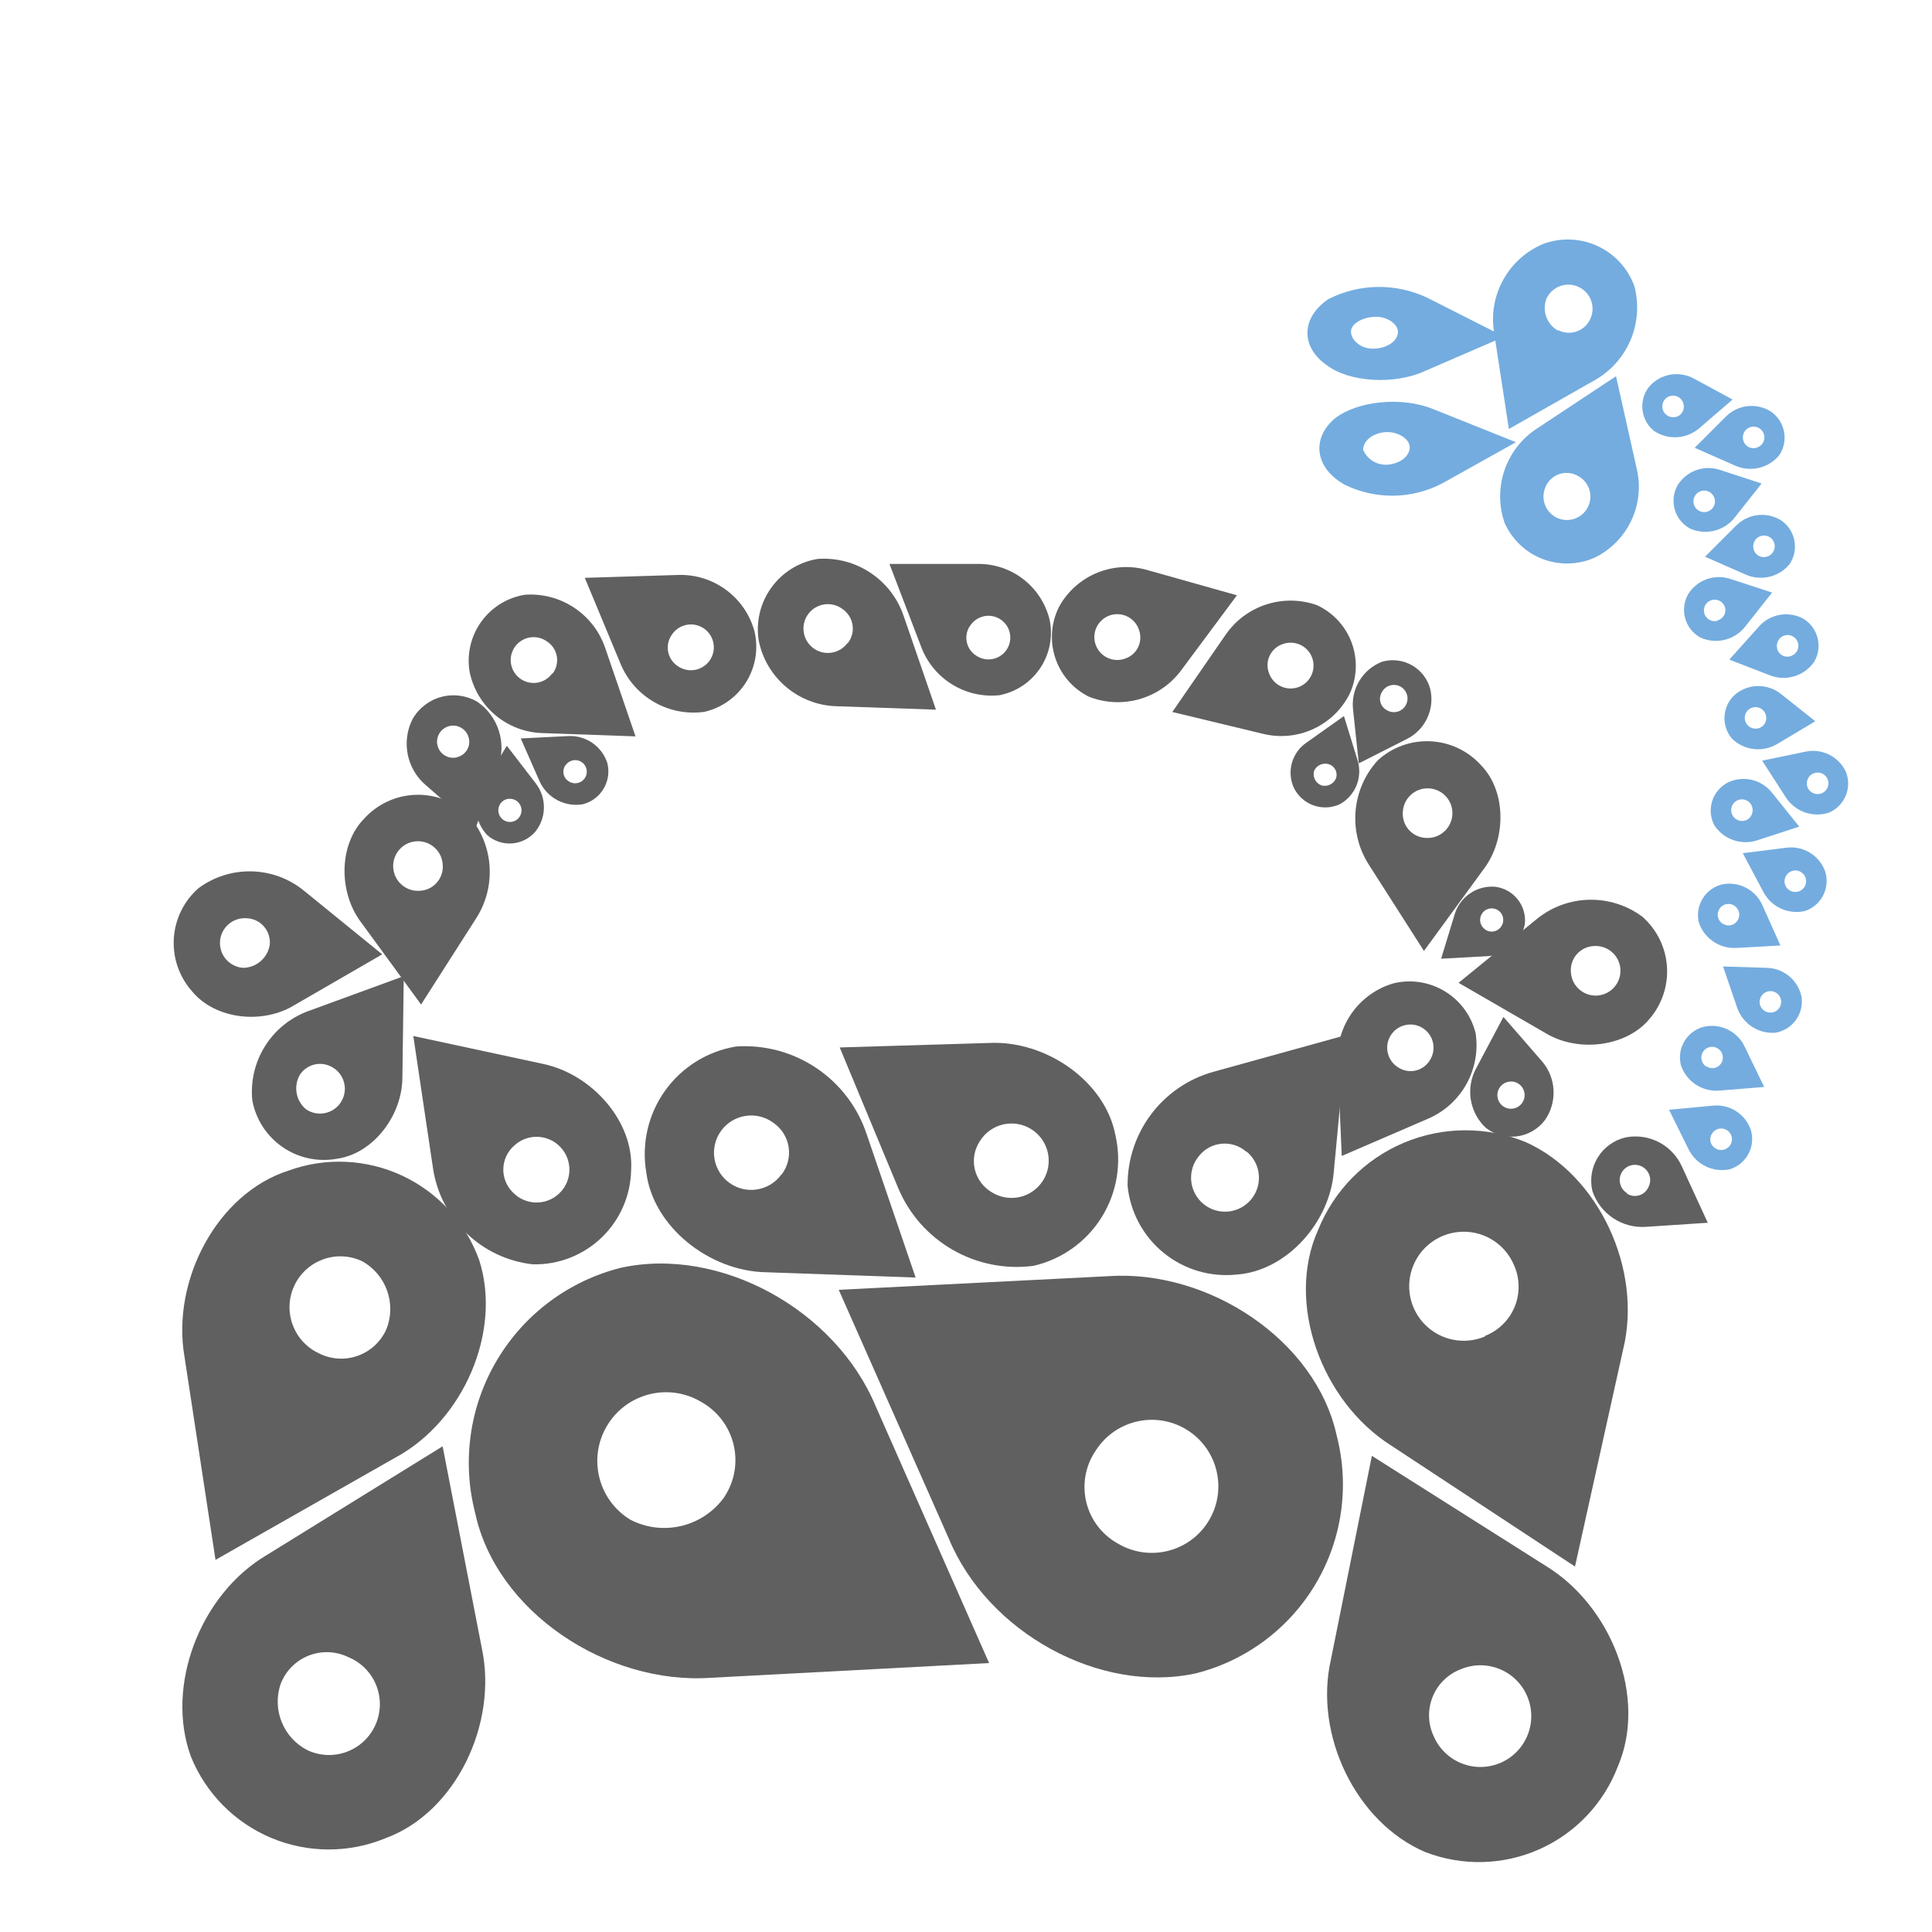
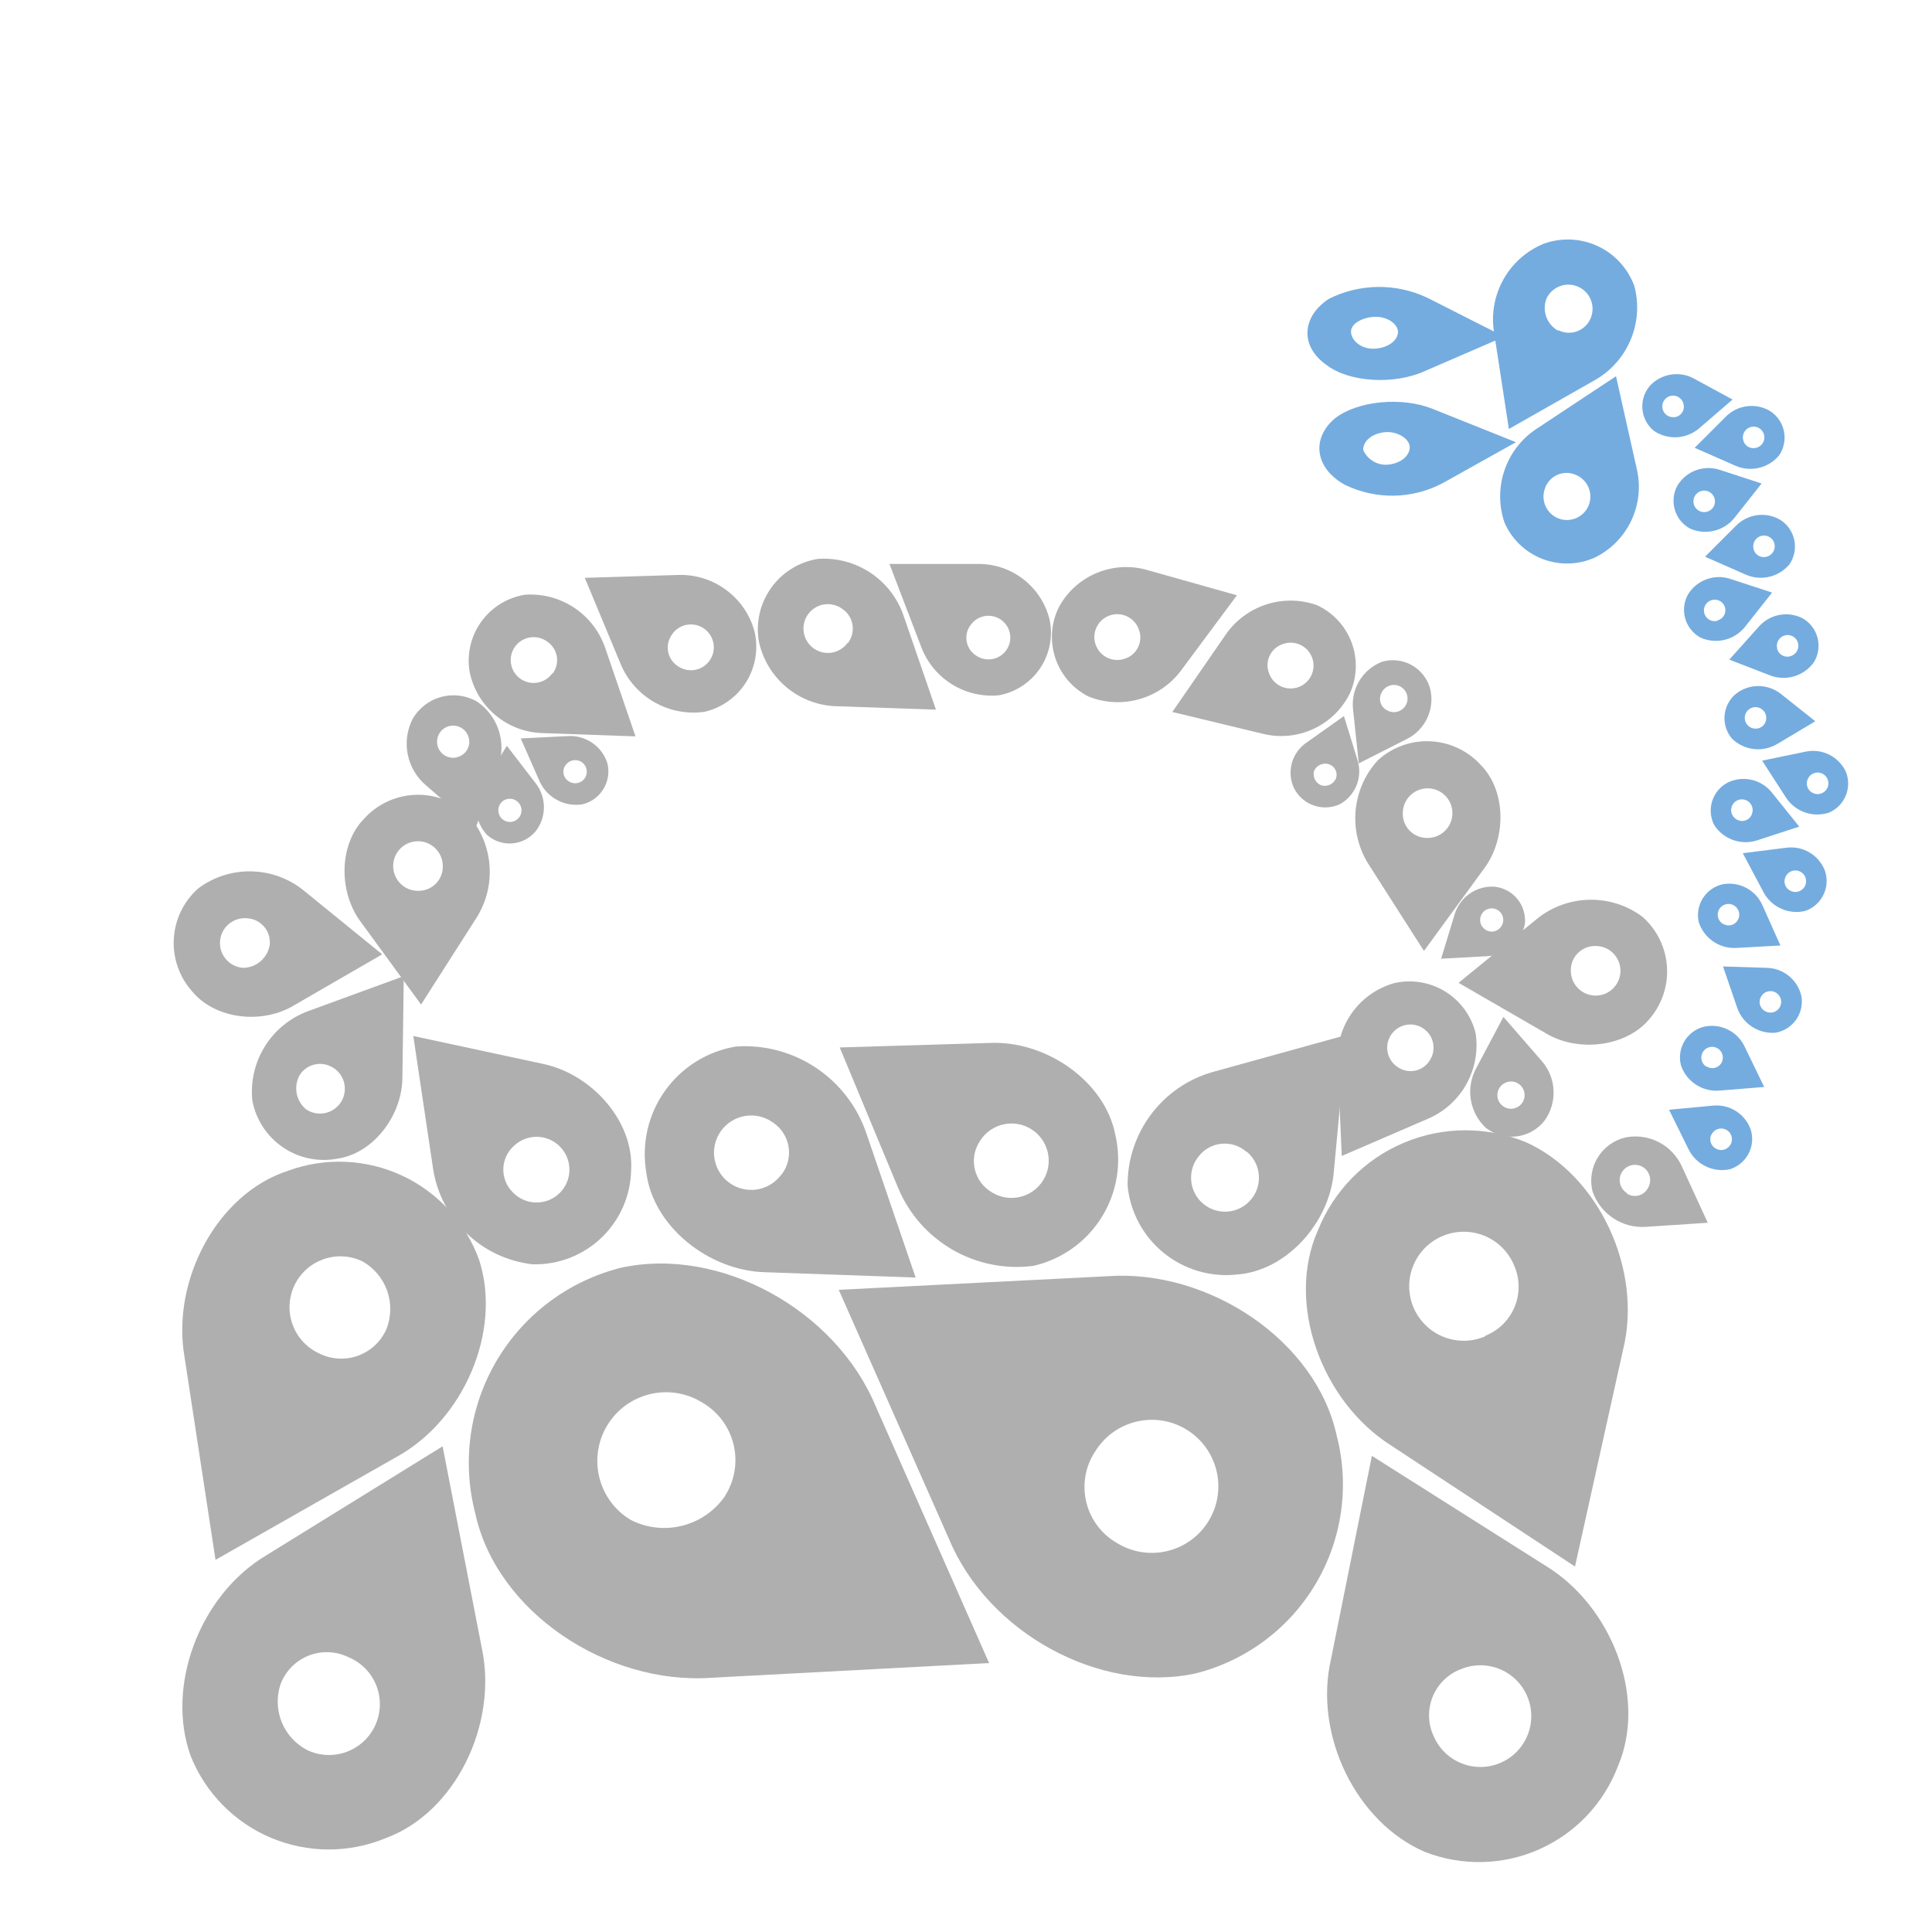
<svg xmlns="http://www.w3.org/2000/svg" id="Capa_1" data-name="Capa 1" viewBox="0 0 141.73 141.73">
  <defs>
-     <style>.cls-1{fill:#606060;}.cls-2{fill:#74acdf;}</style>
+     <style>.cls-1{fill:#afafaf;}.cls-2{fill:#74acdf;}</style>
  </defs>
  <path id="_Trazado_compuesto_" data-name="&lt;Trazado compuesto&gt;" class="cls-1" d="M120.74,90l4.54-.3-1.89-4.11a3.74,3.74,0,0,0-4.14-2.15h0a3.26,3.26,0,0,0-2.43,3.94h0A3.86,3.86,0,0,0,120.74,90Zm-1.38-2.47a1.12,1.12,0,1,1,1.53-.37A1.08,1.08,0,0,1,119.36,87.57Z" />
  <path id="_Trazado_compuesto_2" data-name="&lt;Trazado compuesto&gt;" class="cls-2" d="M126.88,85.78h0a2.32,2.32,0,0,0,1.56-2.89h0a2.66,2.66,0,0,0-2.8-1.78l-3.2.3,1.43,2.9A2.74,2.74,0,0,0,126.88,85.78Zm-1.31-2.58a.79.79,0,1,1,.32,1.07A.77.77,0,0,1,125.57,83.19Z" />
  <path id="_Trazado_compuesto_3" data-name="&lt;Trazado compuesto&gt;" class="cls-2" d="M126.19,80l3.23-.26L128,76.81a2.66,2.66,0,0,0-3-1.49h0a2.32,2.32,0,0,0-1.69,2.82h0A2.74,2.74,0,0,0,126.19,80Zm-1-1.74a.79.79,0,1,1,1.09-.28A.77.77,0,0,1,125.19,78.23Z" />
  <path id="_Trazado_compuesto_4" data-name="&lt;Trazado compuesto&gt;" class="cls-2" d="M130.24,75.76h0a2.32,2.32,0,0,0,1.91-2.68h0A2.66,2.66,0,0,0,129.61,71l-3.21-.1,1.05,3.06A2.74,2.74,0,0,0,130.24,75.76Zm-1-2.73a.79.79,0,1,1,.18,1.11A.77.77,0,0,1,129.27,73Z" />
  <path id="_Trazado_compuesto_5" data-name="&lt;Trazado compuesto&gt;" class="cls-2" d="M127.38,69.54l3.23-.18-1.31-2.93a2.66,2.66,0,0,0-2.93-1.56h0a2.32,2.32,0,0,0-1.75,2.78h0A2.74,2.74,0,0,0,127.38,69.54Zm-1-1.77a.79.79,0,1,1,1.09-.25A.77.77,0,0,1,126.42,67.78Z" />
  <path id="_Trazado_compuesto_6" data-name="&lt;Trazado compuesto&gt;" class="cls-2" d="M132.41,66.83h0a2.32,2.32,0,0,0,1.47-2.94h0a2.66,2.66,0,0,0-2.85-1.7l-3.18.4,1.52,2.86A2.74,2.74,0,0,0,132.41,66.83ZM131,64.29a.79.79,0,1,1,.35,1.06A.77.77,0,0,1,131,64.29Z" />
  <path id="_Trazado_compuesto_7" data-name="&lt;Trazado compuesto&gt;" class="cls-2" d="M128.92,61.64l3.07-1-2-2.49a2.66,2.66,0,0,0-3.23-.75h0a2.32,2.32,0,0,0-1,3.14h0A2.74,2.74,0,0,0,128.92,61.64Zm-1.38-1.46a.79.79,0,1,1,1-.52A.77.77,0,0,1,127.53,60.18Z" />
  <path id="_Trazado_compuesto_8" data-name="&lt;Trazado compuesto&gt;" class="cls-2" d="M134.18,59.61h0a2.32,2.32,0,0,0,1.23-3h0a2.66,2.66,0,0,0-3-1.46l-3.14.65L131,58.48A2.74,2.74,0,0,0,134.18,59.61Zm-1.58-2.42a.79.79,0,1,1,.43,1A.77.77,0,0,1,132.6,57.19Z" />
  <path id="_Trazado_compuesto_9" data-name="&lt;Trazado compuesto&gt;" class="cls-2" d="M130.39,54.57l2.78-1.66-2.52-2a2.66,2.66,0,0,0-3.32,0h0a2.32,2.32,0,0,0-.27,3.28h0A2.74,2.74,0,0,0,130.39,54.57Zm-1.67-1.12a.79.79,0,1,1,.85-.73A.77.77,0,0,1,128.72,53.45Z" />
  <path id="_Trazado_compuesto_10" data-name="&lt;Trazado compuesto&gt;" class="cls-2" d="M133.08,48.56h0a2.32,2.32,0,0,0-.82-3.19h0A2.66,2.66,0,0,0,129,46l-2.14,2.39,3,1.16A2.74,2.74,0,0,0,133.08,48.56Zm-2.71-1a.79.79,0,1,1,1,.57A.77.77,0,0,1,130.36,47.55Z" />
  <path id="_Trazado_compuesto_11" data-name="&lt;Trazado compuesto&gt;" class="cls-2" d="M128,46l2-2.53-3.06-1a2.66,2.66,0,0,0-3.11,1.14h0a2.32,2.32,0,0,0,.91,3.16h0A2.74,2.74,0,0,0,128,46Zm-2-.46a.79.79,0,1,1,.54-1A.77.77,0,0,1,126,45.51Z" />
  <path id="_Trazado_compuesto_12" data-name="&lt;Trazado compuesto&gt;" class="cls-2" d="M131.28,41.39h0a2.32,2.32,0,0,0-.64-3.23h0a2.66,2.66,0,0,0-3.29.41l-2.27,2.27,3,1.32A2.74,2.74,0,0,0,131.28,41.39Zm-2.65-1.16a.79.79,0,1,1,.93.62A.77.77,0,0,1,128.63,40.24Z" />
  <path id="_Trazado_compuesto_13" data-name="&lt;Trazado compuesto&gt;" class="cls-2" d="M127.23,38l2-2.53-3.06-1a2.66,2.66,0,0,0-3.11,1.14h0a2.32,2.32,0,0,0,.91,3.16h0A2.74,2.74,0,0,0,127.23,38Zm-2-.46a.79.79,0,1,1,.54-1A.77.77,0,0,1,125.28,37.52Z" />
  <path id="_Trazado_compuesto_14" data-name="&lt;Trazado compuesto&gt;" class="cls-2" d="M130.52,33.4h0a2.32,2.32,0,0,0-.64-3.23h0a2.66,2.66,0,0,0-3.29.41l-2.27,2.27,3,1.32A2.74,2.74,0,0,0,130.52,33.4Zm-2.65-1.16a.79.79,0,1,1,.93.62A.77.77,0,0,1,127.87,32.24Z" />
  <path id="_Trazado_compuesto_15" data-name="&lt;Trazado compuesto&gt;" class="cls-2" d="M124.65,31.42l2.45-2.11-2.82-1.53a2.66,2.66,0,0,0-3.27.55h0a2.32,2.32,0,0,0,.31,3.27h0A2.74,2.74,0,0,0,124.65,31.42Zm-1.84-.82a.79.79,0,1,1,.71-.86A.77.77,0,0,1,122.81,30.61Z" />
  <path id="_Trazado_compuesto_16" data-name="&lt;Trazado compuesto&gt;" class="cls-1" d="M35.15,92.43h0a10.91,10.91,0,0,0-14-6.55h0c-5.23,1.68-8.57,8.06-7.62,13.62l2.28,14.93L29,106.93C34,104.24,36.84,97.66,35.15,92.43ZM23.38,99.27a3.73,3.73,0,1,1,3.18-6.75,4,4,0,0,1,1.78,5A3.62,3.62,0,0,1,23.38,99.27Z" />
  <path id="_Trazado_compuesto_17" data-name="&lt;Trazado compuesto&gt;" class="cls-1" d="M14,128.85h0a10.91,10.91,0,0,0,14.28,6h0c5.16-1.89,8.24-8.4,7.07-13.92l-2.88-14.83-12.94,8C14.66,117,12.12,123.7,14,128.85Zm11.49-7.31a3.73,3.73,0,1,1-2.9,6.87,4,4,0,0,1-2-4.88A3.62,3.62,0,0,1,25.5,121.54Z" />
  <path id="_Trazado_compuesto_18" data-name="&lt;Trazado compuesto&gt;" class="cls-1" d="M111.94,83.79h0a11.66,11.66,0,0,0-15.25,6.45h0c-2.4,5.36.27,12.58,5.36,15.8l13.49,8.88L119.07,99C120.51,93.14,117.29,86.2,111.94,83.79Zm-3,14.25a4,4,0,1,1,2.13-5.22A3.87,3.87,0,0,1,108.94,98Z" />
  <path id="_Trazado_compuesto_19" data-name="&lt;Trazado compuesto&gt;" class="cls-1" d="M39.09,92.75h0a7.05,7.05,0,0,0,7.21-6.94h0c.2-3.55-2.87-7-6.45-7.76L30.32,76l1.45,9.74A8.33,8.33,0,0,0,39.09,92.75ZM37.7,84.06a2.41,2.41,0,1,1-.08,3.41A2.34,2.34,0,0,1,37.7,84.06Z" />
  <path id="_Trazado_compuesto_20" data-name="&lt;Trazado compuesto&gt;" class="cls-1" d="M54,76.77h0A8,8,0,0,0,47.41,86h0c.5,4,4.63,7.25,8.76,7.33l11,.39-3.6-10.54A9.43,9.43,0,0,0,54,76.77Zm3.32,9.39a2.73,2.73,0,1,1-.61-3.81A2.65,2.65,0,0,1,57.34,86.16Z" />
  <path id="_Trazado_compuesto_21" data-name="&lt;Trazado compuesto&gt;" class="cls-1" d="M75.82,92.86h0a8,8,0,0,0,6-9.61h0c-.76-3.94-5.1-6.93-9.22-6.74l-11,.33,4.28,10.29A9.43,9.43,0,0,0,75.82,92.86ZM71.89,83.7a2.73,2.73,0,1,1,.86,3.76A2.65,2.65,0,0,1,71.89,83.7Z" />
  <path id="_Trazado_compuesto_22" data-name="&lt;Trazado compuesto&gt;" class="cls-1" d="M82.72,87h0a7.27,7.27,0,0,0,8,6.5h0c3.65-.25,6.85-3.83,7.13-7.58l.94-10L89,78.63A8.6,8.6,0,0,0,82.72,87Zm8.72-2.53a2.49,2.49,0,1,1-3.5.35A2.41,2.41,0,0,1,91.44,84.5Z" />
  <path id="_Trazado_compuesto_23" data-name="&lt;Trazado compuesto&gt;" class="cls-1" d="M18.51,80.73h0A5.34,5.34,0,0,0,24.75,85h0c2.66-.39,4.78-3.2,4.77-6l.1-7.39-7,2.56A6.31,6.31,0,0,0,18.51,80.73Zm6-2.36a1.82,1.82,0,1,1-2.07,3A2,2,0,0,1,22,78.84,1.77,1.77,0,0,1,24.5,78.37Z" />
  <path id="_Trazado_compuesto_24" data-name="&lt;Trazado compuesto&gt;" class="cls-1" d="M14.57,65.15h0a5.34,5.34,0,0,0-.49,7.56h0c1.7,2.08,5.2,2.47,7.56,1l6.4-3.7-5.78-4.7A6.31,6.31,0,0,0,14.57,65.15Zm5.22,4.15A2,2,0,0,1,17.84,71a1.82,1.82,0,0,1,.24-3.64A1.77,1.77,0,0,1,19.79,69.3Z" />
  <path id="_Trazado_compuesto_25" data-name="&lt;Trazado compuesto&gt;" class="cls-1" d="M34.28,59.71h0a5.34,5.34,0,0,0-7.57.35h0c-1.88,1.92-1.88,5.44-.2,7.63l4.38,6,4-6.26A6.31,6.31,0,0,0,34.28,59.71Zm-3.54,5.64a1.82,1.82,0,1,1,1.74-1.9A1.77,1.77,0,0,1,30.74,65.35Z" />
  <path id="_Trazado_compuesto_26" data-name="&lt;Trazado compuesto&gt;" class="cls-1" d="M112.76,67.4,107,72.1l6.4,3.7c2.36,1.42,5.86,1,7.56-1h0a5.34,5.34,0,0,0-.49-7.56h0A6.31,6.31,0,0,0,112.76,67.4Zm4.18,2a1.82,1.82,0,1,1-1.7,1.94A1.77,1.77,0,0,1,116.94,69.4Z" />
  <path id="_Trazado_compuesto_27" data-name="&lt;Trazado compuesto&gt;" class="cls-1" d="M108.25,75.79h0a5,5,0,0,0-6-3.66h0a5.7,5.7,0,0,0-4.12,5.79l.3,6.88,6.37-2.75A5.87,5.87,0,0,0,108.25,75.79Zm-5.67,2.52a1.7,1.7,0,1,1,2.33-.56A1.65,1.65,0,0,1,102.58,78.31Z" />
  <path id="_Trazado_compuesto_28" data-name="&lt;Trazado compuesto&gt;" class="cls-1" d="M109,82.74h0a3.07,3.07,0,0,0,4.32-.55h0a3.52,3.52,0,0,0-.24-4.38l-2.79-3.21-2,3.77A3.62,3.62,0,0,0,109,82.74Zm1.77-3.4a1,1,0,1,1-.91,1.17A1,1,0,0,1,110.82,79.34Z" />
  <path id="_Trazado_compuesto_29" data-name="&lt;Trazado compuesto&gt;" class="cls-1" d="M35,51.47h0a3.46,3.46,0,0,0-4.74,1.29h0a4,4,0,0,0,1,4.86l3.62,3.15,1.67-4.54A4.09,4.09,0,0,0,35,51.47Zm-1.45,4.08a1.18,1.18,0,1,1,.83-1.45A1.15,1.15,0,0,1,33.54,55.54Z" />
  <path id="_Trazado_compuesto_30" data-name="&lt;Trazado compuesto&gt;" class="cls-1" d="M35.75,61.27h0A2.49,2.49,0,0,0,39.28,61h0a2.86,2.86,0,0,0,0-3.56l-2.1-2.73-1.82,3A2.94,2.94,0,0,0,35.75,61.27Zm1.6-2.67a.85.85,0,1,1-.79.9A.83.83,0,0,1,37.35,58.6Z" />
  <path id="_Trazado_compuesto_31" data-name="&lt;Trazado compuesto&gt;" class="cls-1" d="M111.86,67.81h0a2.49,2.49,0,0,0-2.2-2.76h0a2.86,2.86,0,0,0-2.94,2l-1,3.28,3.47-.19A2.94,2.94,0,0,0,111.86,67.81Zm-3.1.2a.85.85,0,1,1,1.2.14A.83.83,0,0,1,108.76,68Z" />
  <path id="_Trazado_compuesto_32" data-name="&lt;Trazado compuesto&gt;" class="cls-1" d="M42.75,59h0a2.49,2.49,0,0,0,1.81-3h0a2.86,2.86,0,0,0-2.92-2l-3.44.17,1.4,3.18A2.94,2.94,0,0,0,42.75,59Zm-1.28-2.83a.85.85,0,1,1,.29,1.17A.83.83,0,0,1,41.47,56.15Z" />
  <path id="_Trazado_compuesto_33" data-name="&lt;Trazado compuesto&gt;" class="cls-1" d="M45.56,93h0a14.75,14.75,0,0,0-10.7,18h0c1.56,7.26,9.69,12.61,17.3,12.08L72.56,122l-8.32-18.84C61.29,96.08,52.82,91.42,45.56,93Zm7.62,16.76a5.42,5.42,0,0,1-6.91,1.74,5,5,0,0,1,5.18-8.65A4.89,4.89,0,0,1,53.18,109.75Z" />
  <path id="_Trazado_compuesto_34" data-name="&lt;Trazado compuesto&gt;" class="cls-1" d="M87.71,122.76h0a14.29,14.29,0,0,0,10.35-17.44h0c-1.52-7-9.4-12.21-16.77-11.7l-19.76,1,8.07,18.24C72.46,119.77,80.68,124.28,87.71,122.76Zm-7.4-16.23a4.88,4.88,0,1,1,1.69,6.7A4.74,4.74,0,0,1,80.31,106.52Z" />
  <path id="_Trazado_compuesto_35" data-name="&lt;Trazado compuesto&gt;" class="cls-2" d="M119.9,21h0a5.19,5.19,0,0,0-6.68-3.11h0a6,6,0,0,0-3.62,6.48l1.09,7.1,6.3-3.58A6.13,6.13,0,0,0,119.9,21Zm-5.6,3.26a1.91,1.91,0,0,1-.85-2.36,1.77,1.77,0,0,1,3.21,1.51A1.72,1.72,0,0,1,114.31,24.22Z" />
  <path id="_Trazado_compuesto_36" data-name="&lt;Trazado compuesto&gt;" class="cls-2" d="M110.37,38.34h0A5,5,0,0,0,117,40.9h0a5.77,5.77,0,0,0,3.07-6.51l-1.52-6.79-5.85,3.87A5.94,5.94,0,0,0,110.37,38.34Zm5.19-3.52a1.72,1.72,0,1,1-2.22,1A1.67,1.67,0,0,1,115.56,34.82Z" />
  <path id="_Trazado_compuesto_37" data-name="&lt;Trazado compuesto&gt;" class="cls-2" d="M97.93,30.69h0c-1.76,1.49-1.46,3.66.72,4.87h0a7.92,7.92,0,0,0,7.19-.12l5.37-3L105.11,30C102.87,29.09,99.6,29.39,97.93,30.69Zm5.49,2.1c0,.64-.63,1.18-1.54,1.29A1.81,1.81,0,0,1,100,33c0-.64.63-1.18,1.54-1.29S103.39,32.15,103.42,32.79Z" />
  <path id="_Trazado_compuesto_38" data-name="&lt;Trazado compuesto&gt;" class="cls-2" d="M97.47,21.93h0c-2,1.33-2.1,3.49-.15,4.85h0c1.68,1.29,5,1.44,7.16.46l5.87-2.54-5.63-2.85A8.24,8.24,0,0,0,97.47,21.93Zm5.08,2.51c-.08.63-.84,1.11-1.76,1.14s-1.63-.57-1.68-1.2.84-1.11,1.76-1.14S102.63,23.81,102.55,24.44Z" />
  <path id="_Trazado_compuesto_39" data-name="&lt;Trazado compuesto&gt;" class="cls-1" d="M60,41h0a5.24,5.24,0,0,0-4.34,6h0a6,6,0,0,0,5.75,4.81l7.25.25L66.3,45.21A6.19,6.19,0,0,0,60,41Zm2.18,6.16a1.79,1.79,0,1,1-.4-2.5A1.74,1.74,0,0,1,62.18,47.2Z" />
  <path id="_Trazado_compuesto_40" data-name="&lt;Trazado compuesto&gt;" class="cls-1" d="M73.32,51h0A4.67,4.67,0,0,0,77,45.47h0a5.36,5.36,0,0,0-5.28-4.1H65.25l2.33,6.09A5.52,5.52,0,0,0,73.32,51Zm-2.14-5.11a1.6,1.6,0,1,1,.44,2.21A1.55,1.55,0,0,1,71.18,45.88Z" />
  <path id="_Trazado_compuesto_41" data-name="&lt;Trazado compuesto&gt;" class="cls-1" d="M38.51,43.63h0a4.9,4.9,0,0,0-4.06,5.65h0a5.62,5.62,0,0,0,5.38,4.5l6.79.24L44.4,47.54A5.79,5.79,0,0,0,38.51,43.63Zm2,5.77a1.68,1.68,0,1,1-.38-2.34A1.63,1.63,0,0,1,40.55,49.4Z" />
  <path id="_Trazado_compuesto_42" data-name="&lt;Trazado compuesto&gt;" class="cls-1" d="M51.67,52.22h0a4.9,4.9,0,0,0,3.68-5.9h0a5.62,5.62,0,0,0-5.66-4.14l-6.79.21,2.63,6.32A5.79,5.79,0,0,0,51.67,52.22ZM49.26,46.6a1.68,1.68,0,1,1,.53,2.31A1.63,1.63,0,0,1,49.26,46.6Z" />
  <path id="_Trazado_compuesto_43" data-name="&lt;Trazado compuesto&gt;" class="cls-1" d="M100.46,63.5l4,6.26,4.38-6c1.67-2.19,1.68-5.71-.2-7.63h0a5.34,5.34,0,0,0-7.57-.35h0A6.31,6.31,0,0,0,100.46,63.5Zm2.45-3.93a1.82,1.82,0,1,1,1.74,1.9A1.77,1.77,0,0,1,102.91,59.57Z" />
  <path id="_Trazado_compuesto_44" data-name="&lt;Trazado compuesto&gt;" class="cls-1" d="M99.26,52.06,99.68,56l3.51-1.78a3.26,3.26,0,0,0,1.73-3.68h0a2.84,2.84,0,0,0-3.52-2h0A3.36,3.36,0,0,0,99.26,52.06Zm2.11-1.28a1,1,0,1,1,.37,1.32A.94.94,0,0,1,101.37,50.78Z" />
  <path id="_Trazado_compuesto_45" data-name="&lt;Trazado compuesto&gt;" class="cls-1" d="M99.59,55.77l-1-3.24-2.75,1.95a2.67,2.67,0,0,0-.93,3.3h0A2.56,2.56,0,0,0,98.28,59h0A2.75,2.75,0,0,0,99.59,55.77ZM98,57.12a.9.9,0,0,1-1.08.49.89.89,0,0,1-.52-1.06.9.9,0,0,1,1.08-.49A.81.81,0,0,1,98,57.12Z" />
  <path id="_Trazado_compuesto_46" data-name="&lt;Trazado compuesto&gt;" class="cls-1" d="M89.9,46.58,86,52.23l6.6,1.59A5.62,5.62,0,0,0,99,50.92h0a4.9,4.9,0,0,0-2.4-6.53h0A5.79,5.79,0,0,0,89.9,46.58Zm4.2.67a1.68,1.68,0,1,1-1,2.15A1.63,1.63,0,0,1,94.1,47.25Z" />
  <path id="_Trazado_compuesto_47" data-name="&lt;Trazado compuesto&gt;" class="cls-1" d="M86.66,49.16l4.08-5.49-6.53-1.84a5.62,5.62,0,0,0-6.5,2.65h0a4.9,4.9,0,0,0,2.15,6.62h0A5.79,5.79,0,0,0,86.66,49.16Zm-4.17-.83a1.68,1.68,0,1,1,1.07-2.11A1.63,1.63,0,0,1,82.49,48.33Z" />
  <path id="_Trazado_compuesto_48" data-name="&lt;Trazado compuesto&gt;" class="cls-1" d="M104.54,135.86h0a10.91,10.91,0,0,0,14.15-6.29h0c2.16-5.05-.47-11.75-5.28-14.69l-12.77-8.08-3,14.92C96.36,127.27,99.49,133.7,104.54,135.86Zm2.56-13.38a3.73,3.73,0,1,1-1.91,4.92A3.62,3.62,0,0,1,107.09,122.48Z" />
</svg>
